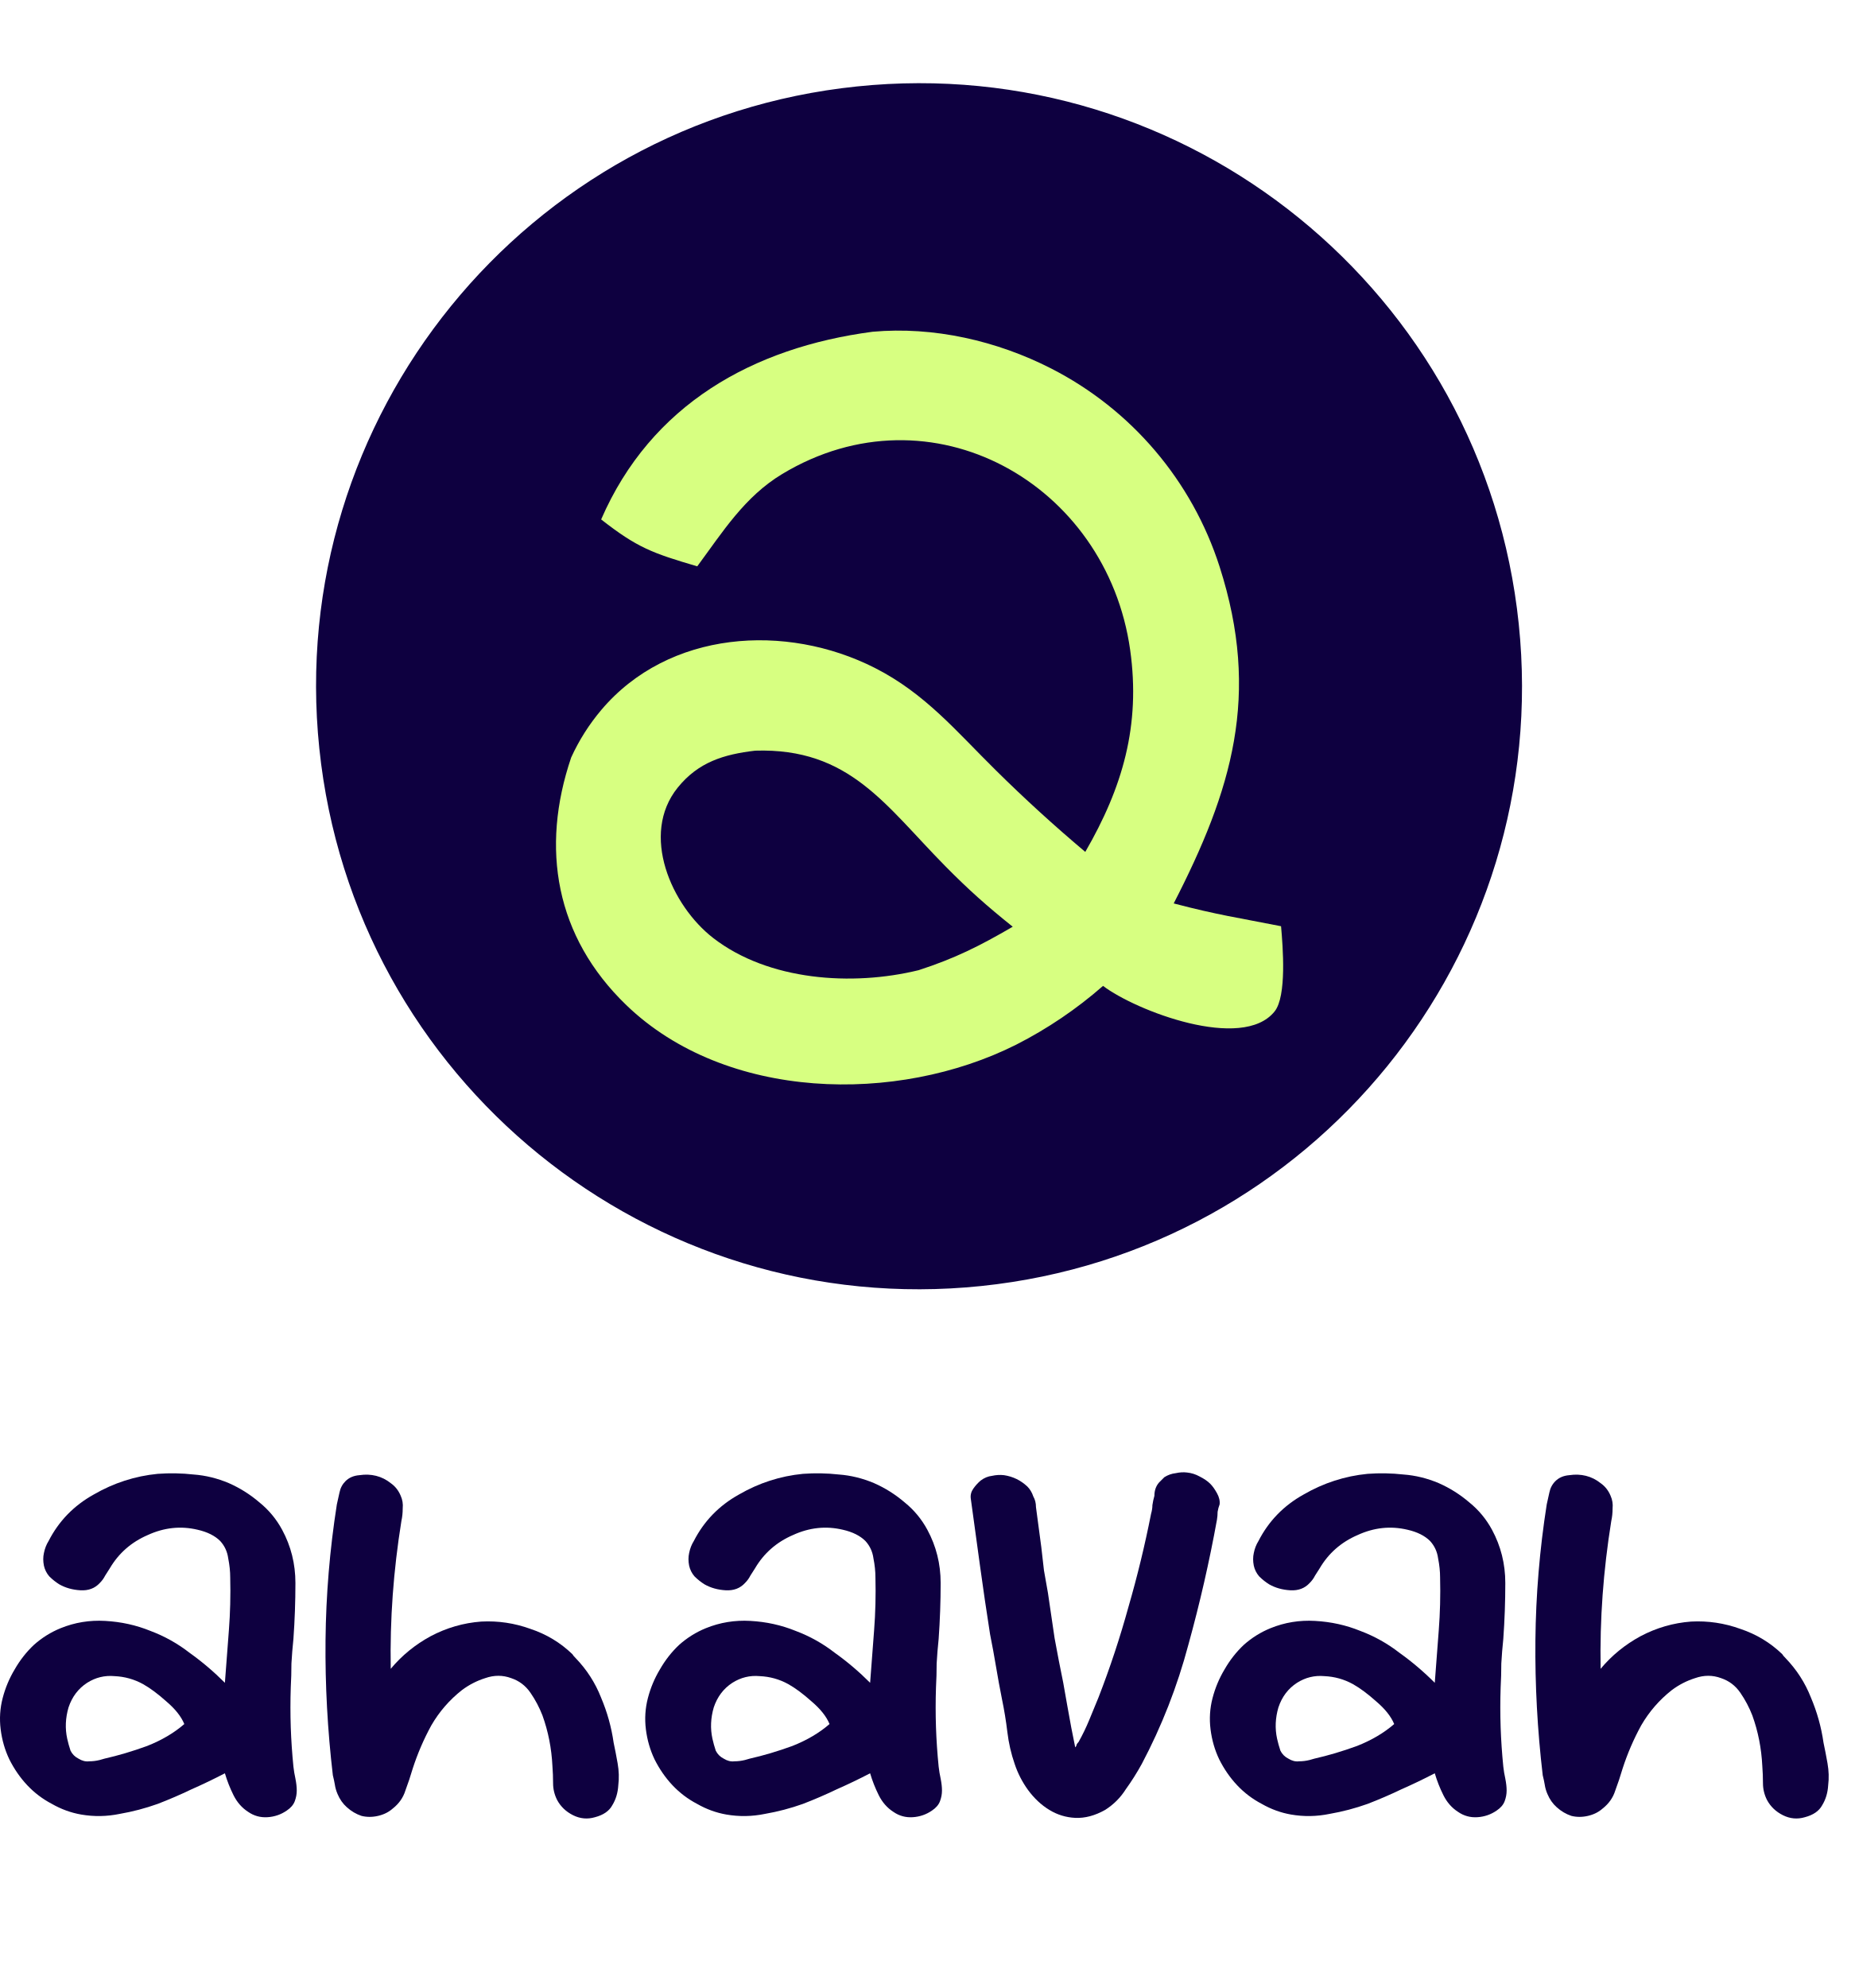
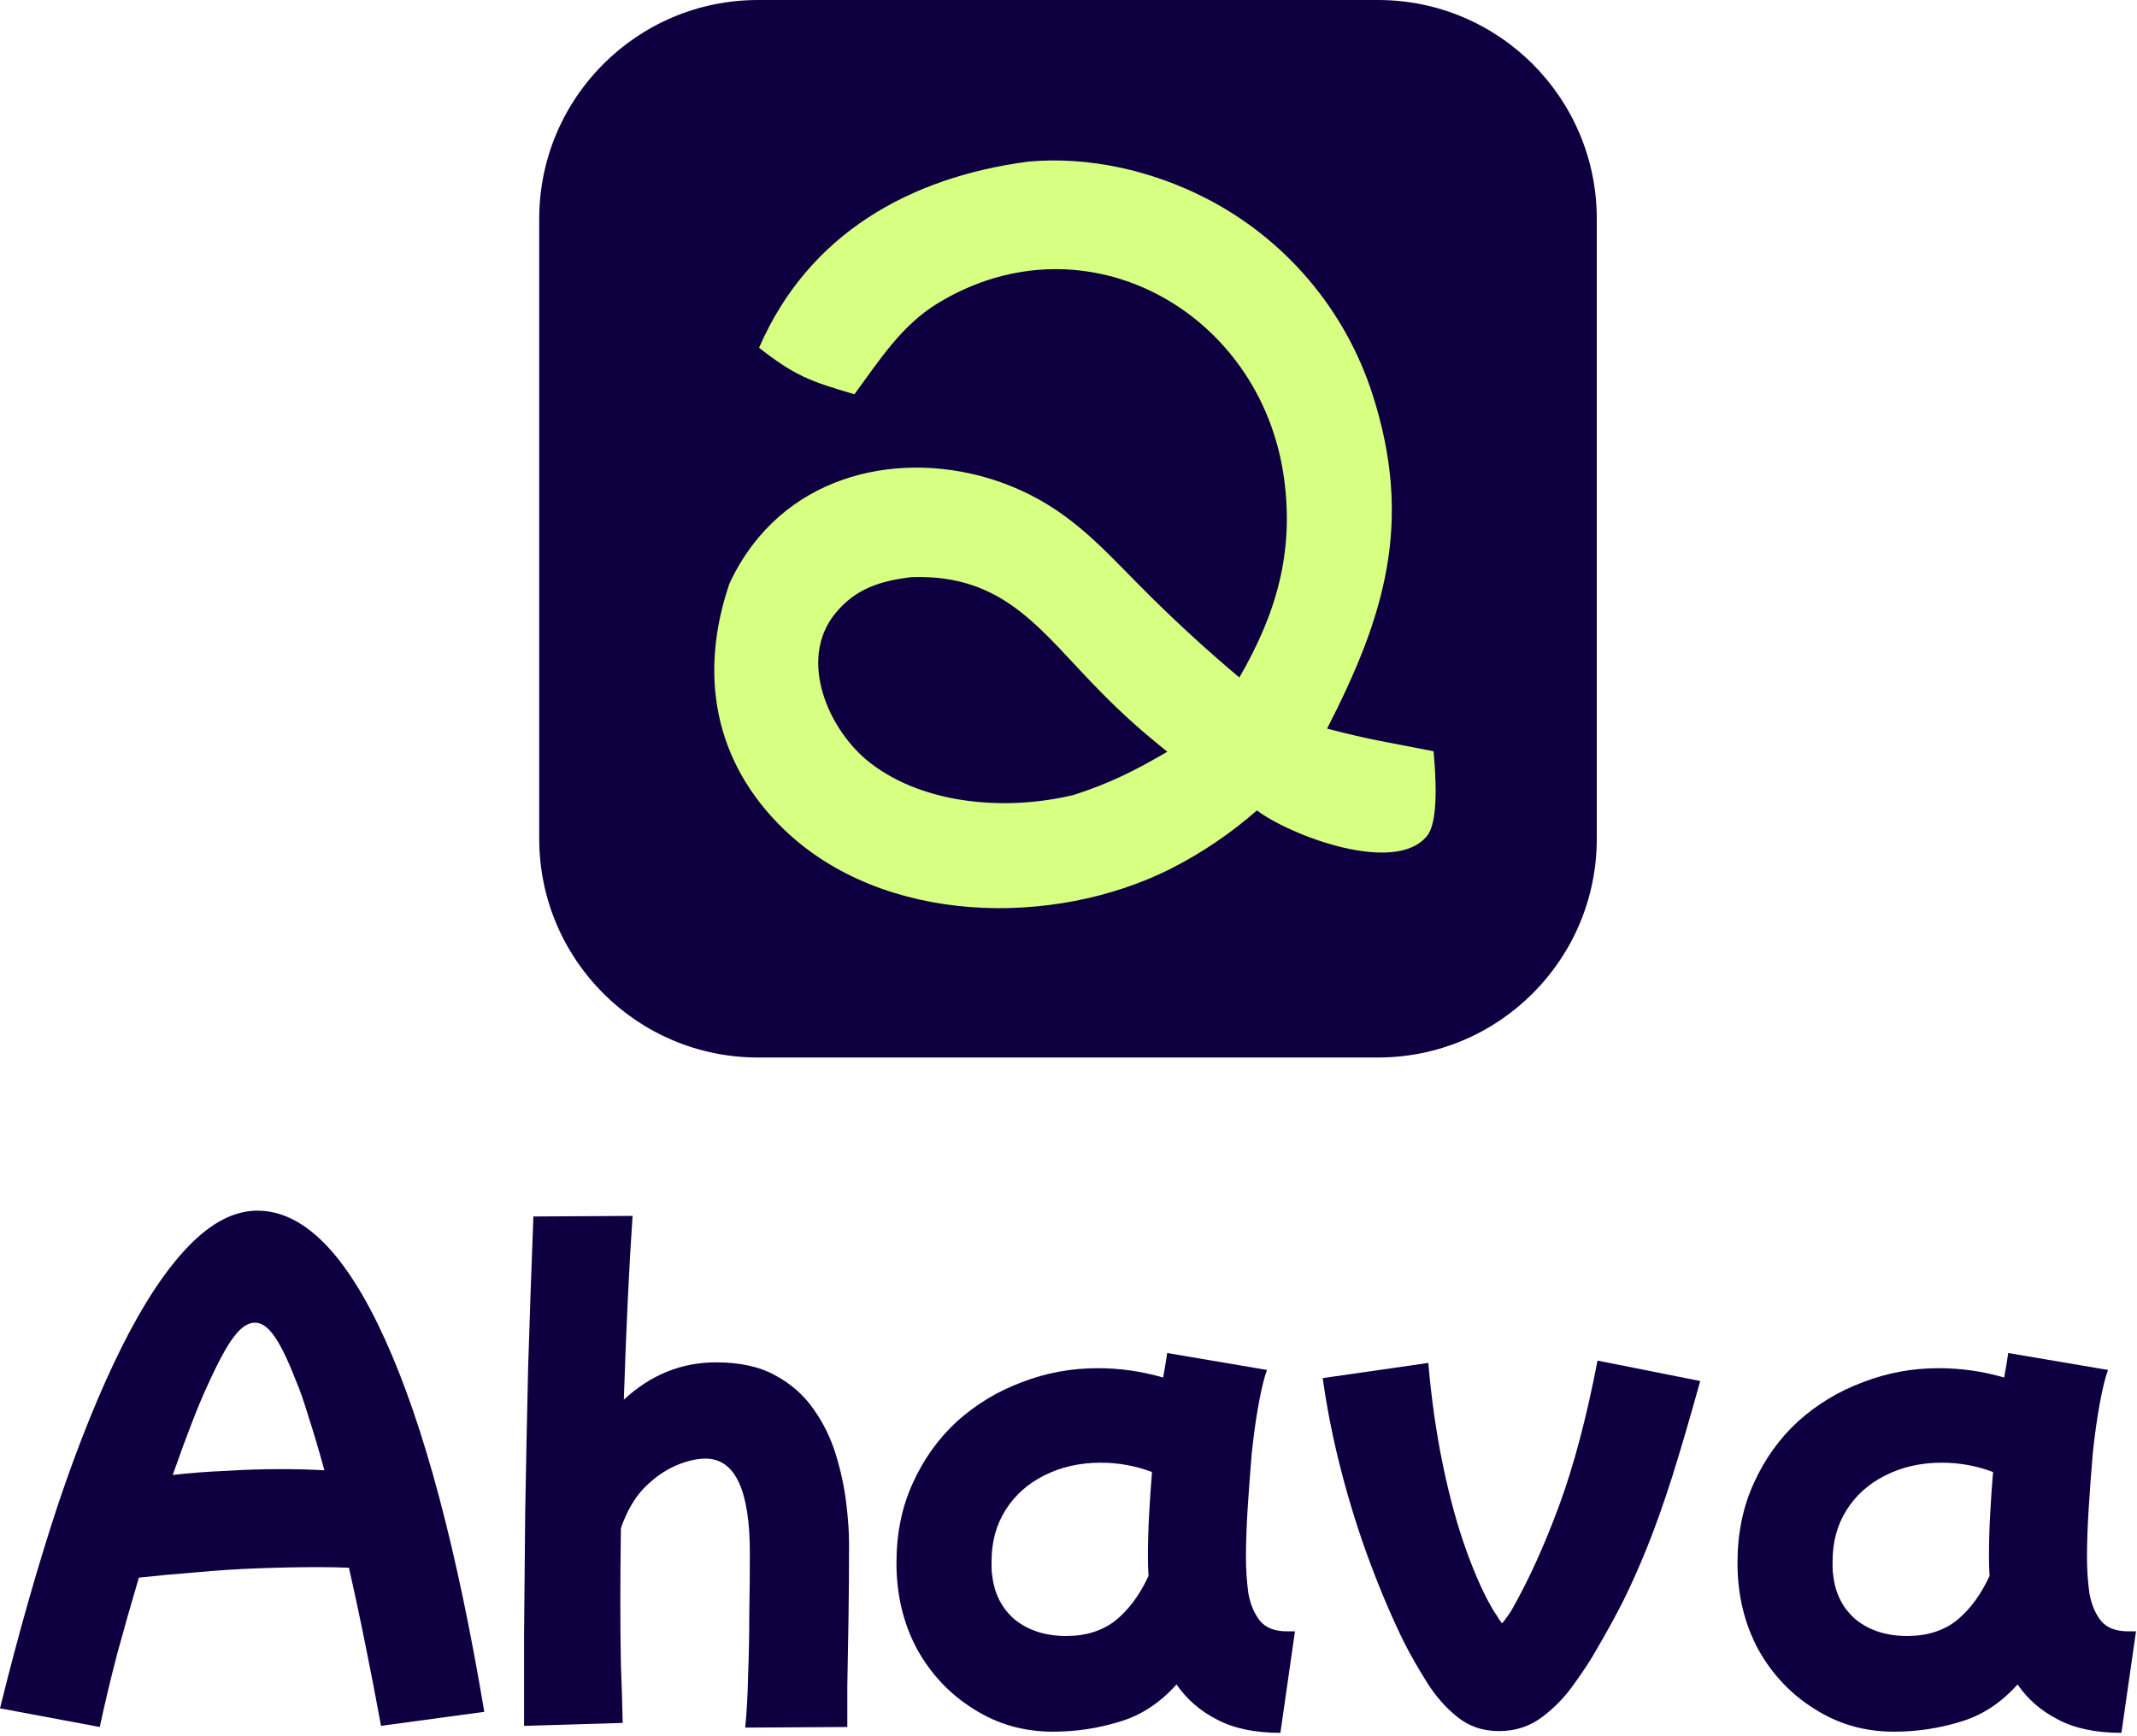
- <svg xmlns="http://www.w3.org/2000/svg" width="223" height="239" viewBox="0 0 223 239" fill="none">
-   <path d="M214.289 198.867C214.343 198.973 214.476 199.133 214.689 199.347C216.023 200.733 217.036 202.307 217.729 204.067C218.476 205.827 218.983 207.64 219.249 209.507C219.409 210.253 219.569 211.08 219.729 211.987C219.889 212.893 219.916 213.773 219.809 214.627C219.756 215.533 219.516 216.333 219.089 217.027C218.716 217.72 218.023 218.2 217.009 218.467C216.103 218.733 215.223 218.653 214.369 218.227C213.516 217.8 212.876 217.187 212.449 216.387C212.129 215.747 211.969 215.08 211.969 214.387C211.969 213.693 211.943 213 211.889 212.307C211.783 210.173 211.383 208.147 210.689 206.227C210.316 205.267 209.836 204.36 209.249 203.507C208.663 202.653 207.889 202.067 206.929 201.747C205.916 201.373 204.876 201.373 203.809 201.747C202.796 202.067 201.863 202.547 201.009 203.187C199.516 204.36 198.289 205.773 197.329 207.427C196.423 209.08 195.676 210.813 195.089 212.627C194.823 213.533 194.529 214.413 194.209 215.267C193.943 216.12 193.436 216.84 192.689 217.427C192.209 217.853 191.623 218.147 190.929 218.307C190.236 218.467 189.569 218.467 188.929 218.307C188.289 218.093 187.703 217.747 187.169 217.267C186.689 216.84 186.316 216.307 186.049 215.667C185.889 215.293 185.783 214.92 185.729 214.547C185.676 214.227 185.596 213.853 185.489 213.427C184.849 207.987 184.556 202.573 184.609 197.187C184.663 191.747 185.116 186.307 185.969 180.867C186.076 180.387 186.183 179.907 186.289 179.427C186.396 178.893 186.636 178.44 187.009 178.067C187.436 177.64 187.996 177.4 188.689 177.347C189.383 177.24 190.049 177.267 190.689 177.427C191.329 177.587 191.916 177.88 192.449 178.307C192.983 178.68 193.383 179.187 193.649 179.827C193.863 180.307 193.943 180.813 193.889 181.347C193.889 181.88 193.836 182.387 193.729 182.867C193.249 185.853 192.903 188.813 192.689 191.747C192.476 194.68 192.396 197.64 192.449 200.627C193.783 199.027 195.383 197.72 197.249 196.707C199.169 195.693 201.196 195.107 203.329 194.947C205.356 194.84 207.329 195.133 209.249 195.827C211.169 196.467 212.849 197.48 214.289 198.867Z" fill="#0E0040" />
-   <path d="M180.429 202.867C180.375 204.467 180.375 206.067 180.429 207.667C180.482 209.213 180.589 210.787 180.749 212.387C180.802 212.867 180.882 213.347 180.989 213.827C181.095 214.36 181.149 214.84 181.149 215.267C181.149 215.693 181.069 216.12 180.909 216.547C180.749 216.973 180.429 217.347 179.949 217.667C179.255 218.147 178.482 218.413 177.629 218.467C176.775 218.52 176.002 218.307 175.309 217.827C174.562 217.347 173.975 216.68 173.549 215.827C173.122 214.973 172.775 214.093 172.509 213.187C171.175 213.88 169.842 214.52 168.509 215.107C167.175 215.747 165.815 216.333 164.429 216.867C162.935 217.4 161.415 217.8 159.869 218.067C158.322 218.387 156.775 218.413 155.229 218.147C154.002 217.933 152.829 217.507 151.709 216.867C150.589 216.28 149.602 215.533 148.749 214.627C147.895 213.72 147.175 212.68 146.589 211.507C146.055 210.387 145.709 209.187 145.549 207.907C145.389 206.627 145.469 205.373 145.789 204.147C146.109 202.92 146.589 201.773 147.229 200.707C147.869 199.587 148.642 198.6 149.549 197.747C150.509 196.893 151.575 196.227 152.749 195.747C154.455 195.053 156.242 194.76 158.109 194.867C160.029 194.973 161.842 195.373 163.549 196.067C165.255 196.707 166.829 197.587 168.269 198.707C169.762 199.773 171.175 200.973 172.509 202.307C172.669 200.173 172.829 198.067 172.989 195.987C173.149 193.907 173.202 191.8 173.149 189.667C173.149 188.92 173.069 188.147 172.909 187.347C172.802 186.547 172.482 185.853 171.949 185.267C171.309 184.627 170.402 184.173 169.229 183.907C167.202 183.427 165.202 183.64 163.229 184.547C161.255 185.4 159.735 186.733 158.669 188.547C158.509 188.813 158.322 189.107 158.109 189.427C157.949 189.747 157.735 190.04 157.469 190.307C156.882 190.947 156.109 191.24 155.149 191.187C154.189 191.133 153.335 190.893 152.589 190.467C152.162 190.2 151.762 189.88 151.389 189.507C151.069 189.133 150.855 188.707 150.749 188.227C150.642 187.693 150.642 187.187 150.749 186.707C150.855 186.173 151.042 185.693 151.309 185.267C152.535 182.867 154.349 181 156.749 179.667C159.149 178.28 161.709 177.453 164.429 177.187C165.869 177.08 167.309 177.107 168.749 177.267C170.189 177.373 171.602 177.72 172.989 178.307C174.322 178.893 175.549 179.667 176.669 180.627C177.789 181.533 178.695 182.627 179.389 183.907C180.455 185.88 180.989 188.013 180.989 190.307C180.989 192.547 180.909 194.787 180.749 197.027C180.642 198.04 180.562 199.027 180.509 199.987C180.509 200.947 180.482 201.907 180.429 202.867ZM158.029 211.427C159.682 211.053 161.389 210.547 163.149 209.907C164.909 209.213 166.402 208.333 167.629 207.267C167.255 206.36 166.535 205.453 165.469 204.547C164.455 203.64 163.522 202.947 162.669 202.467C161.602 201.88 160.455 201.56 159.229 201.507C158.055 201.4 156.962 201.667 155.949 202.307C154.882 203 154.135 203.987 153.709 205.267C153.335 206.547 153.282 207.8 153.549 209.027C153.655 209.507 153.789 209.987 153.949 210.467C154.162 210.893 154.482 211.213 154.909 211.427C155.335 211.693 155.762 211.8 156.189 211.747C156.615 211.747 157.042 211.693 157.469 211.587L158.029 211.427Z" fill="#0E0040" />
-   <path d="M142.719 177.027C143.252 177.08 143.759 177.24 144.239 177.507C144.772 177.773 145.199 178.067 145.519 178.387C145.786 178.653 146.052 179.027 146.319 179.507C146.586 179.987 146.692 180.44 146.639 180.867C146.532 181.133 146.452 181.427 146.399 181.747C146.399 182.067 146.372 182.387 146.319 182.707C145.412 187.72 144.266 192.733 142.879 197.747C141.546 202.76 139.679 207.533 137.279 212.067C136.692 213.133 136.052 214.147 135.359 215.107C134.719 216.12 133.892 216.947 132.879 217.587C131.652 218.28 130.452 218.6 129.279 218.547C128.159 218.493 127.119 218.173 126.159 217.587C125.199 217 124.346 216.2 123.599 215.187C122.906 214.227 122.372 213.187 121.999 212.067C121.572 210.84 121.279 209.56 121.119 208.227C120.959 206.893 120.746 205.587 120.479 204.307C120.212 202.973 119.972 201.667 119.759 200.387C119.546 199.107 119.306 197.8 119.039 196.467C118.612 193.747 118.212 191.027 117.839 188.307C117.466 185.587 117.092 182.867 116.719 180.147C116.666 179.72 116.772 179.32 117.039 178.947C117.306 178.573 117.599 178.253 117.919 177.987C118.346 177.667 118.799 177.48 119.279 177.427C119.759 177.32 120.239 177.293 120.719 177.347C121.786 177.507 122.719 177.96 123.519 178.707C123.839 179.027 124.079 179.427 124.239 179.907C124.452 180.28 124.559 180.707 124.559 181.187C124.666 181.987 124.772 182.787 124.879 183.587C124.986 184.387 125.092 185.187 125.199 185.987C125.306 186.893 125.412 187.827 125.519 188.787C125.679 189.693 125.839 190.6 125.999 191.507C126.266 193.32 126.532 195.133 126.799 196.947C127.119 198.707 127.466 200.493 127.839 202.307C127.999 203.213 128.159 204.12 128.319 205.027C128.479 205.88 128.639 206.76 128.799 207.667L129.279 210.067C129.386 209.96 129.439 209.853 129.439 209.747C129.492 209.64 129.572 209.533 129.679 209.427C130.159 208.573 130.586 207.693 130.959 206.787C131.332 205.88 131.706 204.973 132.079 204.067C133.466 200.493 134.666 196.867 135.679 193.187C136.746 189.507 137.652 185.773 138.399 181.987C138.506 181.613 138.559 181.267 138.559 180.947C138.612 180.573 138.692 180.2 138.799 179.827C138.799 179.187 138.986 178.653 139.359 178.227L139.999 177.587C140.426 177.32 140.879 177.16 141.359 177.107C141.839 177 142.292 176.973 142.719 177.027Z" fill="#0E0040" />
-   <path d="M112.538 202.867C112.485 204.467 112.485 206.067 112.538 207.667C112.591 209.213 112.698 210.787 112.858 212.387C112.911 212.867 112.991 213.347 113.098 213.827C113.205 214.36 113.258 214.84 113.258 215.267C113.258 215.693 113.178 216.12 113.018 216.547C112.858 216.973 112.538 217.347 112.058 217.667C111.365 218.147 110.591 218.413 109.738 218.467C108.885 218.52 108.111 218.307 107.418 217.827C106.671 217.347 106.085 216.68 105.658 215.827C105.231 214.973 104.885 214.093 104.618 213.187C103.285 213.88 101.951 214.52 100.618 215.107C99.285 215.747 97.925 216.333 96.538 216.867C95.045 217.4 93.525 217.8 91.978 218.067C90.431 218.387 88.885 218.413 87.338 218.147C86.112 217.933 84.938 217.507 83.818 216.867C82.698 216.28 81.712 215.533 80.858 214.627C80.005 213.72 79.285 212.68 78.698 211.507C78.165 210.387 77.818 209.187 77.658 207.907C77.498 206.627 77.578 205.373 77.898 204.147C78.218 202.92 78.698 201.773 79.338 200.707C79.978 199.587 80.751 198.6 81.658 197.747C82.618 196.893 83.685 196.227 84.858 195.747C86.565 195.053 88.352 194.76 90.218 194.867C92.138 194.973 93.951 195.373 95.658 196.067C97.365 196.707 98.938 197.587 100.378 198.707C101.871 199.773 103.285 200.973 104.618 202.307C104.778 200.173 104.938 198.067 105.098 195.987C105.258 193.907 105.311 191.8 105.258 189.667C105.258 188.92 105.178 188.147 105.018 187.347C104.911 186.547 104.591 185.853 104.058 185.267C103.418 184.627 102.511 184.173 101.338 183.907C99.311 183.427 97.311 183.64 95.338 184.547C93.365 185.4 91.845 186.733 90.778 188.547C90.618 188.813 90.431 189.107 90.218 189.427C90.058 189.747 89.845 190.04 89.578 190.307C88.992 190.947 88.218 191.24 87.258 191.187C86.298 191.133 85.445 190.893 84.698 190.467C84.272 190.2 83.871 189.88 83.498 189.507C83.178 189.133 82.965 188.707 82.858 188.227C82.751 187.693 82.751 187.187 82.858 186.707C82.965 186.173 83.151 185.693 83.418 185.267C84.645 182.867 86.458 181 88.858 179.667C91.258 178.28 93.818 177.453 96.538 177.187C97.978 177.08 99.418 177.107 100.858 177.267C102.298 177.373 103.711 177.72 105.098 178.307C106.431 178.893 107.658 179.667 108.778 180.627C109.898 181.533 110.805 182.627 111.498 183.907C112.565 185.88 113.098 188.013 113.098 190.307C113.098 192.547 113.018 194.787 112.858 197.027C112.751 198.04 112.671 199.027 112.618 199.987C112.618 200.947 112.591 201.907 112.538 202.867ZM90.138 211.427C91.791 211.053 93.498 210.547 95.258 209.907C97.018 209.213 98.511 208.333 99.738 207.267C99.365 206.36 98.645 205.453 97.578 204.547C96.565 203.64 95.632 202.947 94.778 202.467C93.712 201.88 92.565 201.56 91.338 201.507C90.165 201.4 89.072 201.667 88.058 202.307C86.992 203 86.245 203.987 85.818 205.267C85.445 206.547 85.391 207.8 85.658 209.027C85.765 209.507 85.898 209.987 86.058 210.467C86.272 210.893 86.591 211.213 87.018 211.427C87.445 211.693 87.871 211.8 88.298 211.747C88.725 211.747 89.151 211.693 89.578 211.587L90.138 211.427Z" fill="#0E0040" />
-   <path d="M68.82 198.867C68.874 198.973 69.007 199.133 69.22 199.347C70.554 200.733 71.567 202.307 72.26 204.067C73.007 205.827 73.514 207.64 73.78 209.507C73.94 210.253 74.1 211.08 74.26 211.987C74.42 212.893 74.447 213.773 74.34 214.627C74.287 215.533 74.047 216.333 73.62 217.027C73.247 217.72 72.554 218.2 71.54 218.467C70.634 218.733 69.754 218.653 68.9 218.227C68.047 217.8 67.407 217.187 66.98 216.387C66.66 215.747 66.5 215.08 66.5 214.387C66.5 213.693 66.474 213 66.42 212.307C66.314 210.173 65.914 208.147 65.22 206.227C64.847 205.267 64.367 204.36 63.78 203.507C63.194 202.653 62.42 202.067 61.46 201.747C60.447 201.373 59.407 201.373 58.34 201.747C57.327 202.067 56.394 202.547 55.54 203.187C54.047 204.36 52.82 205.773 51.86 207.427C50.954 209.08 50.207 210.813 49.62 212.627C49.354 213.533 49.06 214.413 48.74 215.267C48.474 216.12 47.967 216.84 47.22 217.427C46.74 217.853 46.154 218.147 45.46 218.307C44.767 218.467 44.1 218.467 43.46 218.307C42.82 218.093 42.234 217.747 41.7 217.267C41.22 216.84 40.847 216.307 40.58 215.667C40.42 215.293 40.314 214.92 40.26 214.547C40.207 214.227 40.127 213.853 40.02 213.427C39.38 207.987 39.087 202.573 39.14 197.187C39.194 191.747 39.647 186.307 40.5 180.867C40.607 180.387 40.714 179.907 40.82 179.427C40.927 178.893 41.167 178.44 41.54 178.067C41.967 177.64 42.527 177.4 43.22 177.347C43.914 177.24 44.58 177.267 45.22 177.427C45.86 177.587 46.447 177.88 46.98 178.307C47.514 178.68 47.914 179.187 48.18 179.827C48.394 180.307 48.474 180.813 48.42 181.347C48.42 181.88 48.367 182.387 48.26 182.867C47.78 185.853 47.434 188.813 47.22 191.747C47.007 194.68 46.927 197.64 46.98 200.627C48.314 199.027 49.914 197.72 51.78 196.707C53.7 195.693 55.727 195.107 57.86 194.947C59.887 194.84 61.86 195.133 63.78 195.827C65.7 196.467 67.38 197.48 68.82 198.867Z" fill="#0E0040" />
-   <path d="M34.96 202.867C34.907 204.467 34.907 206.067 34.96 207.667C35.013 209.213 35.12 210.787 35.28 212.387C35.333 212.867 35.413 213.347 35.52 213.827C35.627 214.36 35.68 214.84 35.68 215.267C35.68 215.693 35.6 216.12 35.44 216.547C35.28 216.973 34.96 217.347 34.48 217.667C33.787 218.147 33.013 218.413 32.16 218.467C31.307 218.52 30.533 218.307 29.84 217.827C29.093 217.347 28.507 216.68 28.08 215.827C27.653 214.973 27.307 214.093 27.04 213.187C25.707 213.88 24.373 214.52 23.04 215.107C21.707 215.747 20.347 216.333 18.96 216.867C17.467 217.4 15.947 217.8 14.4 218.067C12.853 218.387 11.307 218.413 9.76 218.147C8.533 217.933 7.36 217.507 6.24 216.867C5.12 216.28 4.133 215.533 3.28 214.627C2.427 213.72 1.707 212.68 1.12 211.507C0.587 210.387 0.24 209.187 0.08 207.907C-0.08 206.627 0 205.373 0.32 204.147C0.64 202.92 1.12 201.773 1.76 200.707C2.4 199.587 3.173 198.6 4.08 197.747C5.04 196.893 6.107 196.227 7.28 195.747C8.987 195.053 10.773 194.76 12.64 194.867C14.56 194.973 16.373 195.373 18.08 196.067C19.787 196.707 21.36 197.587 22.8 198.707C24.293 199.773 25.707 200.973 27.04 202.307C27.2 200.173 27.36 198.067 27.52 195.987C27.68 193.907 27.733 191.8 27.68 189.667C27.68 188.92 27.6 188.147 27.44 187.347C27.333 186.547 27.013 185.853 26.48 185.267C25.84 184.627 24.933 184.173 23.76 183.907C21.733 183.427 19.733 183.64 17.76 184.547C15.787 185.4 14.267 186.733 13.2 188.547C13.04 188.813 12.853 189.107 12.64 189.427C12.48 189.747 12.267 190.04 12 190.307C11.413 190.947 10.64 191.24 9.68 191.187C8.72 191.133 7.867 190.893 7.12 190.467C6.693 190.2 6.293 189.88 5.92 189.507C5.6 189.133 5.387 188.707 5.28 188.227C5.173 187.693 5.173 187.187 5.28 186.707C5.387 186.173 5.573 185.693 5.84 185.267C7.067 182.867 8.88 181 11.28 179.667C13.68 178.28 16.24 177.453 18.96 177.187C20.4 177.08 21.84 177.107 23.28 177.267C24.72 177.373 26.133 177.72 27.52 178.307C28.853 178.893 30.08 179.667 31.2 180.627C32.32 181.533 33.227 182.627 33.92 183.907C34.987 185.88 35.52 188.013 35.52 190.307C35.52 192.547 35.44 194.787 35.28 197.027C35.173 198.04 35.093 199.027 35.04 199.987C35.04 200.947 35.013 201.907 34.96 202.867ZM12.56 211.427C14.213 211.053 15.92 210.547 17.68 209.907C19.44 209.213 20.933 208.333 22.16 207.267C21.787 206.36 21.067 205.453 20 204.547C18.987 203.64 18.053 202.947 17.2 202.467C16.133 201.88 14.987 201.56 13.76 201.507C12.587 201.4 11.493 201.667 10.48 202.307C9.413 203 8.667 203.987 8.24 205.267C7.867 206.547 7.813 207.8 8.08 209.027C8.187 209.507 8.32 209.987 8.48 210.467C8.693 210.893 9.013 211.213 9.44 211.427C9.867 211.693 10.293 211.8 10.72 211.747C11.147 211.747 11.573 211.693 12 211.587L12.56 211.427Z" fill="#0E0040" />
-   <path d="M103.021 10.393C142.838 6.263 178.466 35.187 182.605 75.003C186.746 114.818 157.831 150.454 118.016 154.604C78.187 158.756 42.536 129.828 38.395 89.998C34.253 50.168 63.19 14.524 103.021 10.393Z" fill="#0E0040" />
-   <path d="M104.921 39.883C112.238 39.224 119.864 40.966 126.382 44.299C136.038 49.23 143.329 57.808 146.639 68.133C151.6 83.596 148.12 94.983 141.121 108.611C146.522 110.024 148.671 110.29 154.027 111.352C154.245 113.834 154.725 119.753 153.252 121.595C149.369 126.447 136.54 121.505 132.623 118.525C129.449 121.305 125.941 123.68 122.18 125.592C107.838 132.798 87.263 132.357 75.309 120.84C66.769 112.611 64.967 101.967 68.679 91.056C69.619 88.998 70.837 87.077 72.298 85.349C80.403 75.769 94.502 74.876 105.182 80.296C111.258 83.379 115.007 87.951 119.744 92.615C123.192 96.025 126.777 99.294 130.488 102.416C134.983 94.652 137.155 87.204 135.886 78.148C133.078 58.12 111.96 46.197 94.048 56.987C89.524 59.713 86.906 63.931 83.834 68.086C78.422 66.493 76.617 65.841 72.279 62.447C78.269 48.637 90.53 41.781 104.921 39.883Z" fill="#D7FF81" />
-   <path d="M90.804 90.245C102.155 89.898 106.42 96.8 113.671 104.144C116.475 106.984 118.645 108.914 121.765 111.412C117.777 113.734 114.823 115.217 110.451 116.636C102.459 118.592 92.397 117.907 85.759 112.774C80.718 108.875 76.944 100.319 81.481 94.692C83.969 91.606 87.048 90.689 90.804 90.245Z" fill="#0E0040" />
+ <svg xmlns="http://www.w3.org/2000/svg" width="293" height="238" viewBox="0 0 293 238" fill="none">
+   <path d="M73.932 30C73.932 13.431 87.363 0 103.932 0H188.932C205.5 0 218.932 13.431 218.932 30V115C218.932 131.569 205.5 145 188.932 145H103.932C87.363 145 73.932 131.569 73.932 115V30Z" fill="#0E0040" />
+   <path d="M141.001 22.156C149.279 21.411 157.906 23.381 165.279 27.151C176.203 32.73 184.45 42.434 188.195 54.114C193.807 71.606 189.871 84.488 181.953 99.906C188.063 101.503 190.494 101.805 196.553 103.006C196.8 105.814 197.343 112.51 195.676 114.594C191.284 120.083 176.771 114.492 172.339 111.121C168.749 114.265 164.781 116.952 160.526 119.115C144.302 127.268 121.025 126.768 107.502 113.74C97.841 104.43 95.803 92.389 100.002 80.046C101.066 77.718 102.443 75.545 104.096 73.59C113.264 62.752 129.215 61.743 141.296 67.874C148.17 71.362 152.411 76.534 157.77 81.809C161.671 85.667 165.726 89.366 169.925 92.897C175.009 84.114 177.467 75.688 176.031 65.444C172.854 42.787 148.964 29.299 128.701 41.505C123.583 44.589 120.622 49.36 117.146 54.061C111.023 52.259 108.982 51.521 104.074 47.682C110.851 32.059 124.721 24.303 141.001 22.156Z" fill="#D7FF81" />
+   <path d="M125.031 79.128C137.872 78.736 142.697 86.544 150.899 94.852C154.072 98.065 156.527 100.248 160.056 103.074C155.544 105.701 152.202 107.378 147.257 108.984C138.215 111.196 126.834 110.421 119.324 104.615C113.621 100.204 109.352 90.524 114.484 84.159C117.298 80.668 120.782 79.631 125.031 79.128Z" fill="#0E0040" />
+   <path d="M259.664 237.44C255.664 237.44 252.037 236.4 248.784 234.32C245.53 232.293 242.944 229.547 241.024 226.08C239.157 222.56 238.224 218.64 238.224 214.32C238.224 210.267 238.97 206.613 240.464 203.36C241.957 200.053 243.984 197.227 246.544 194.88C249.157 192.533 252.117 190.747 255.424 189.52C258.73 188.24 262.197 187.6 265.824 187.6C268.864 187.6 271.85 188.027 274.784 188.88C274.997 187.76 275.184 186.64 275.344 185.52L289.024 187.84C288.65 188.853 288.277 190.373 287.904 192.4C287.53 194.427 287.21 196.693 286.944 199.2C286.73 201.707 286.544 204.213 286.384 206.72C286.224 209.227 286.144 211.493 286.144 213.52C286.144 215.173 286.25 216.8 286.464 218.4C286.73 219.947 287.264 221.227 288.064 222.24C288.864 223.2 290.09 223.68 291.744 223.68H292.864L290.864 237.6C287.344 237.6 284.437 236.987 282.144 235.76C279.85 234.587 278.01 232.987 276.624 230.96C274.33 233.52 271.717 235.227 268.784 236.08C265.85 236.987 262.81 237.44 259.664 237.44ZM251.344 215.92C251.61 218.48 252.65 220.533 254.464 222.08C256.33 223.573 258.677 224.32 261.504 224.32C264.224 224.32 266.49 223.6 268.304 222.16C270.117 220.667 271.61 218.64 272.784 216.08C272.73 215.227 272.704 214.347 272.704 213.44C272.704 211.573 272.757 209.653 272.864 207.68C272.97 205.707 273.104 203.76 273.264 201.84C271.024 200.987 268.677 200.56 266.224 200.56C263.344 200.56 260.757 201.147 258.464 202.32C256.224 203.44 254.464 205.013 253.184 207.04C251.904 209.067 251.264 211.413 251.264 214.08C251.264 214.4 251.264 214.72 251.264 215.04C251.264 215.36 251.29 215.653 251.344 215.92Z" fill="#0E0040" />
+   <path d="M205.513 237.36C203.326 237.36 201.433 236.72 199.833 235.44C198.233 234.16 196.846 232.587 195.673 230.72C194.499 228.853 193.459 227.04 192.553 225.28C190.899 221.92 189.326 218.24 187.833 214.24C186.339 210.24 185.033 206.08 183.913 201.76C182.793 197.44 181.939 193.173 181.353 188.96L195.833 186.88C196.259 191.84 196.926 196.507 197.833 200.88C198.739 205.253 199.806 209.147 201.033 212.56C202.259 215.973 203.513 218.747 204.793 220.88C205.059 221.253 205.299 221.627 205.513 222C205.779 222.373 205.913 222.56 205.913 222.56C206.019 222.56 206.446 222 207.193 220.88C209.539 216.773 211.726 211.973 213.753 206.48C215.779 200.987 217.539 194.347 219.033 186.56L233.113 189.36C231.726 194.373 230.446 198.747 229.273 202.48C228.099 206.16 226.953 209.387 225.833 212.16C224.713 214.933 223.593 217.44 222.473 219.68C221.353 221.867 220.179 224 218.953 226.08C218.153 227.52 217.113 229.12 215.833 230.88C214.606 232.64 213.139 234.16 211.433 235.44C209.726 236.72 207.753 237.36 205.513 237.36Z" fill="#0E0040" />
+   <path d="M144.351 237.44C140.351 237.44 136.724 236.4 133.471 234.32C130.218 232.293 127.631 229.547 125.711 226.08C123.844 222.56 122.911 218.64 122.911 214.32C122.911 210.267 123.658 206.613 125.151 203.36C126.644 200.053 128.671 197.227 131.231 194.88C133.844 192.533 136.804 190.747 140.111 189.52C143.418 188.24 146.884 187.6 150.511 187.6C153.551 187.6 156.538 188.027 159.471 188.88C159.684 187.76 159.871 186.64 160.031 185.52L173.711 187.84C173.338 188.853 172.964 190.373 172.591 192.4C172.218 194.427 171.898 196.693 171.631 199.2C171.418 201.707 171.231 204.213 171.071 206.72C170.911 209.227 170.831 211.493 170.831 213.52C170.831 215.173 170.938 216.8 171.151 218.4C171.418 219.947 171.951 221.227 172.751 222.24C173.551 223.2 174.778 223.68 176.431 223.68H177.551L175.551 237.6C172.031 237.6 169.124 236.987 166.831 235.76C164.538 234.587 162.698 232.987 161.311 230.96C159.018 233.52 156.404 235.227 153.471 236.08C150.538 236.987 147.498 237.44 144.351 237.44ZM136.031 215.92C136.298 218.48 137.338 220.533 139.151 222.08C141.018 223.573 143.364 224.32 146.191 224.32C148.911 224.32 151.178 223.6 152.991 222.16C154.804 220.667 156.298 218.64 157.471 216.08C157.418 215.227 157.391 214.347 157.391 213.44C157.391 211.573 157.444 209.653 157.551 207.68C157.658 205.707 157.791 203.76 157.951 201.84C155.711 200.987 153.364 200.56 150.911 200.56C148.031 200.56 145.444 201.147 143.151 202.32C140.911 203.44 139.151 205.013 137.871 207.04C136.591 209.067 135.951 211.413 135.951 214.08C135.951 214.4 135.951 214.72 135.951 215.04C135.951 215.36 135.978 215.653 136.031 215.92Z" fill="#0E0040" />
+   <path d="M71.853 236.64C71.853 233.387 71.853 229.227 71.853 224.16C71.906 219.04 71.96 213.36 72.013 207.12C72.12 200.88 72.253 194.32 72.413 187.44C72.626 180.56 72.866 173.68 73.133 166.8L86.733 166.72C86.52 169.76 86.306 173.467 86.093 177.84C85.88 182.214 85.693 186.907 85.533 191.92C89.213 188.507 93.426 186.8 98.173 186.8C101.426 186.8 104.12 187.387 106.253 188.56C108.44 189.734 110.2 191.28 111.533 193.2C112.866 195.067 113.88 197.12 114.573 199.36C115.266 201.6 115.746 203.814 116.013 206C116.28 208.134 116.413 210.027 116.413 211.68C116.413 215.2 116.386 218.694 116.333 222.16C116.28 225.627 116.226 228.667 116.173 231.28C116.173 233.894 116.173 235.734 116.173 236.8L102.173 236.88C102.386 234.8 102.52 232.4 102.573 229.68C102.68 226.96 102.733 224.16 102.733 221.28C102.786 218.347 102.813 215.574 102.813 212.96C102.813 204.32 100.786 200 96.733 200C95.506 200 94.146 200.32 92.653 200.96C91.16 201.6 89.72 202.614 88.333 204C87 205.387 85.933 207.227 85.133 209.52C85.08 213.04 85.053 216.454 85.053 219.76C85.053 222.8 85.08 225.654 85.133 228.32C85.24 230.934 85.32 233.574 85.373 236.24L71.853 236.64Z" fill="#0E0040" />
+   <path d="M13.68 236.8L0 234.24C2.56 223.893 5.227 214.533 8 206.16C10.827 197.787 13.733 190.613 16.72 184.64C19.707 178.667 22.747 174.08 25.84 170.88C28.987 167.627 32.133 166 35.28 166C41.627 166 47.467 171.893 52.8 183.68C58.133 195.413 62.667 212.427 66.4 234.72L52.24 236.64C51.6 233.12 50.907 229.52 50.16 225.84C49.413 222.107 48.64 218.48 47.84 214.96C46.56 214.907 45.173 214.88 43.68 214.88C41.067 214.88 38.293 214.933 35.36 215.04C32.48 215.147 29.627 215.333 26.8 215.6C24.027 215.813 21.44 216.053 19.04 216.32C18.027 219.733 17.04 223.2 16.08 226.72C15.173 230.187 14.373 233.547 13.68 236.8ZM28.4 190.08C27.227 192.587 25.653 196.64 23.68 202.24C25.973 201.973 28.4 201.787 30.96 201.68C33.52 201.52 36.027 201.44 38.48 201.44C40.56 201.44 42.56 201.493 44.48 201.6C43.733 198.88 43.013 196.453 42.32 194.32C41.68 192.187 41.093 190.507 40.56 189.28C39.44 186.4 38.453 184.373 37.6 183.2C36.747 181.973 35.867 181.36 34.96 181.36C34 181.36 33.04 182 32.08 183.28C31.12 184.507 29.893 186.773 28.4 190.08Z" fill="#0E0040" />
</svg>
